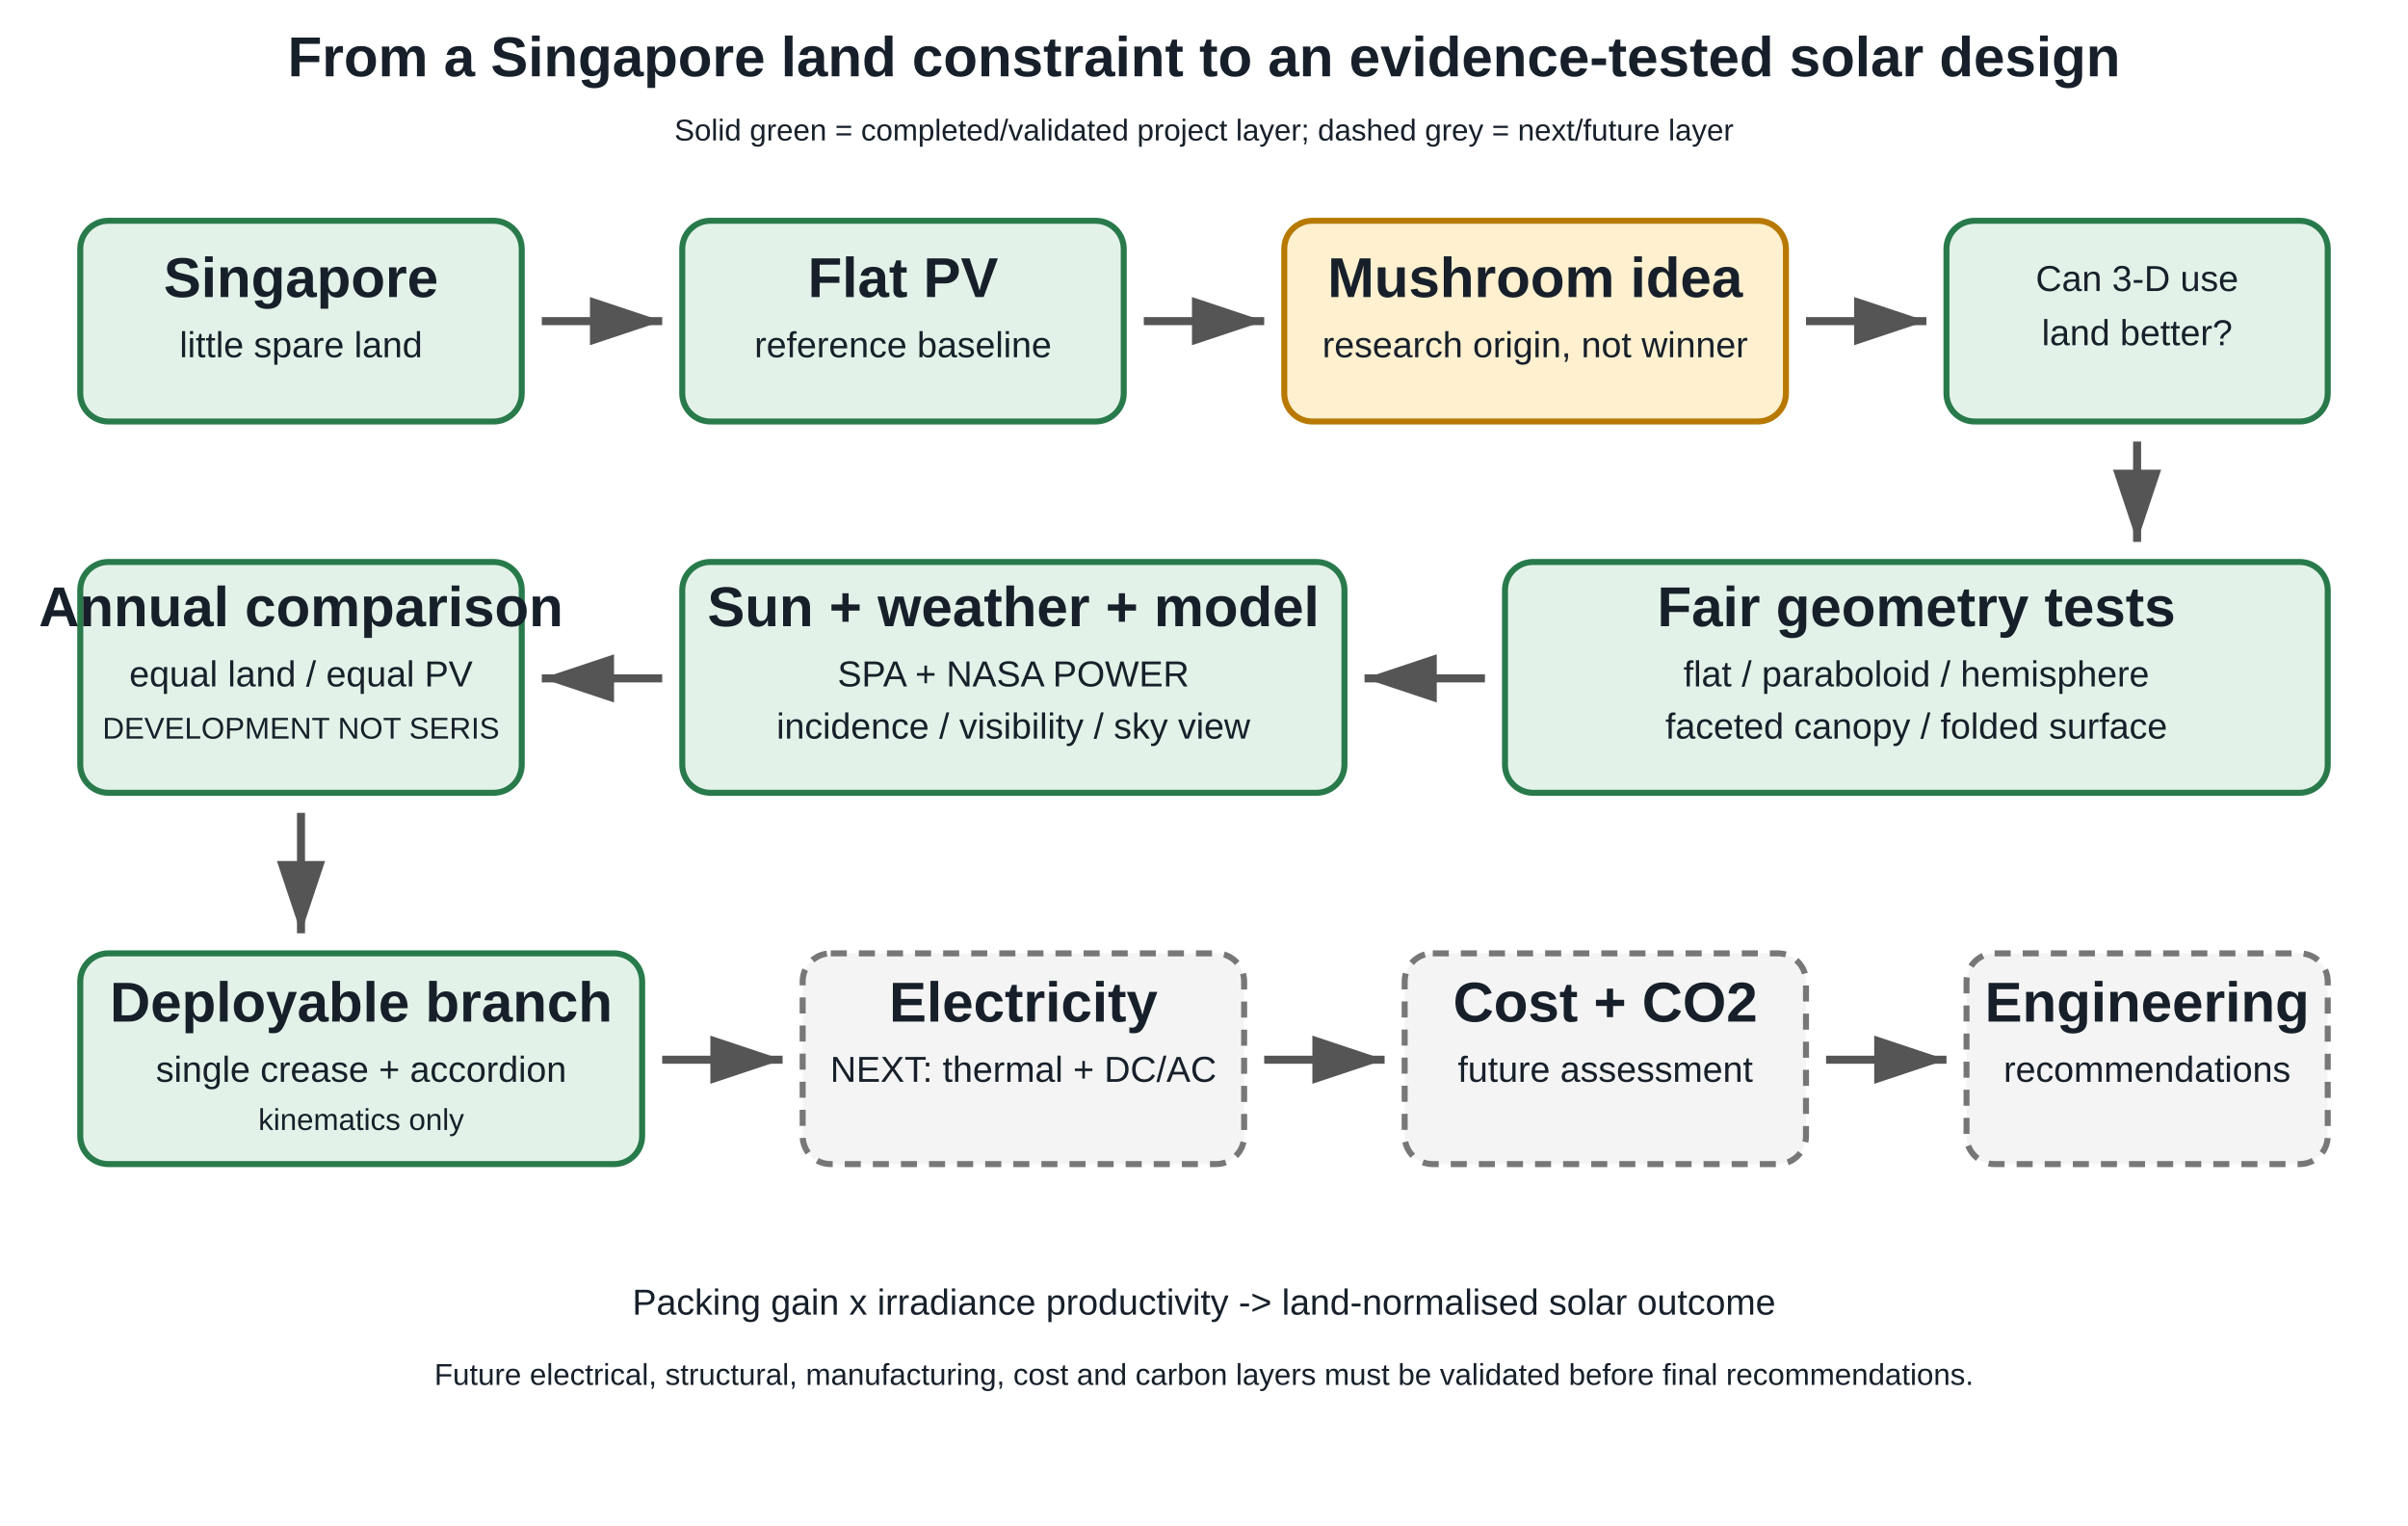
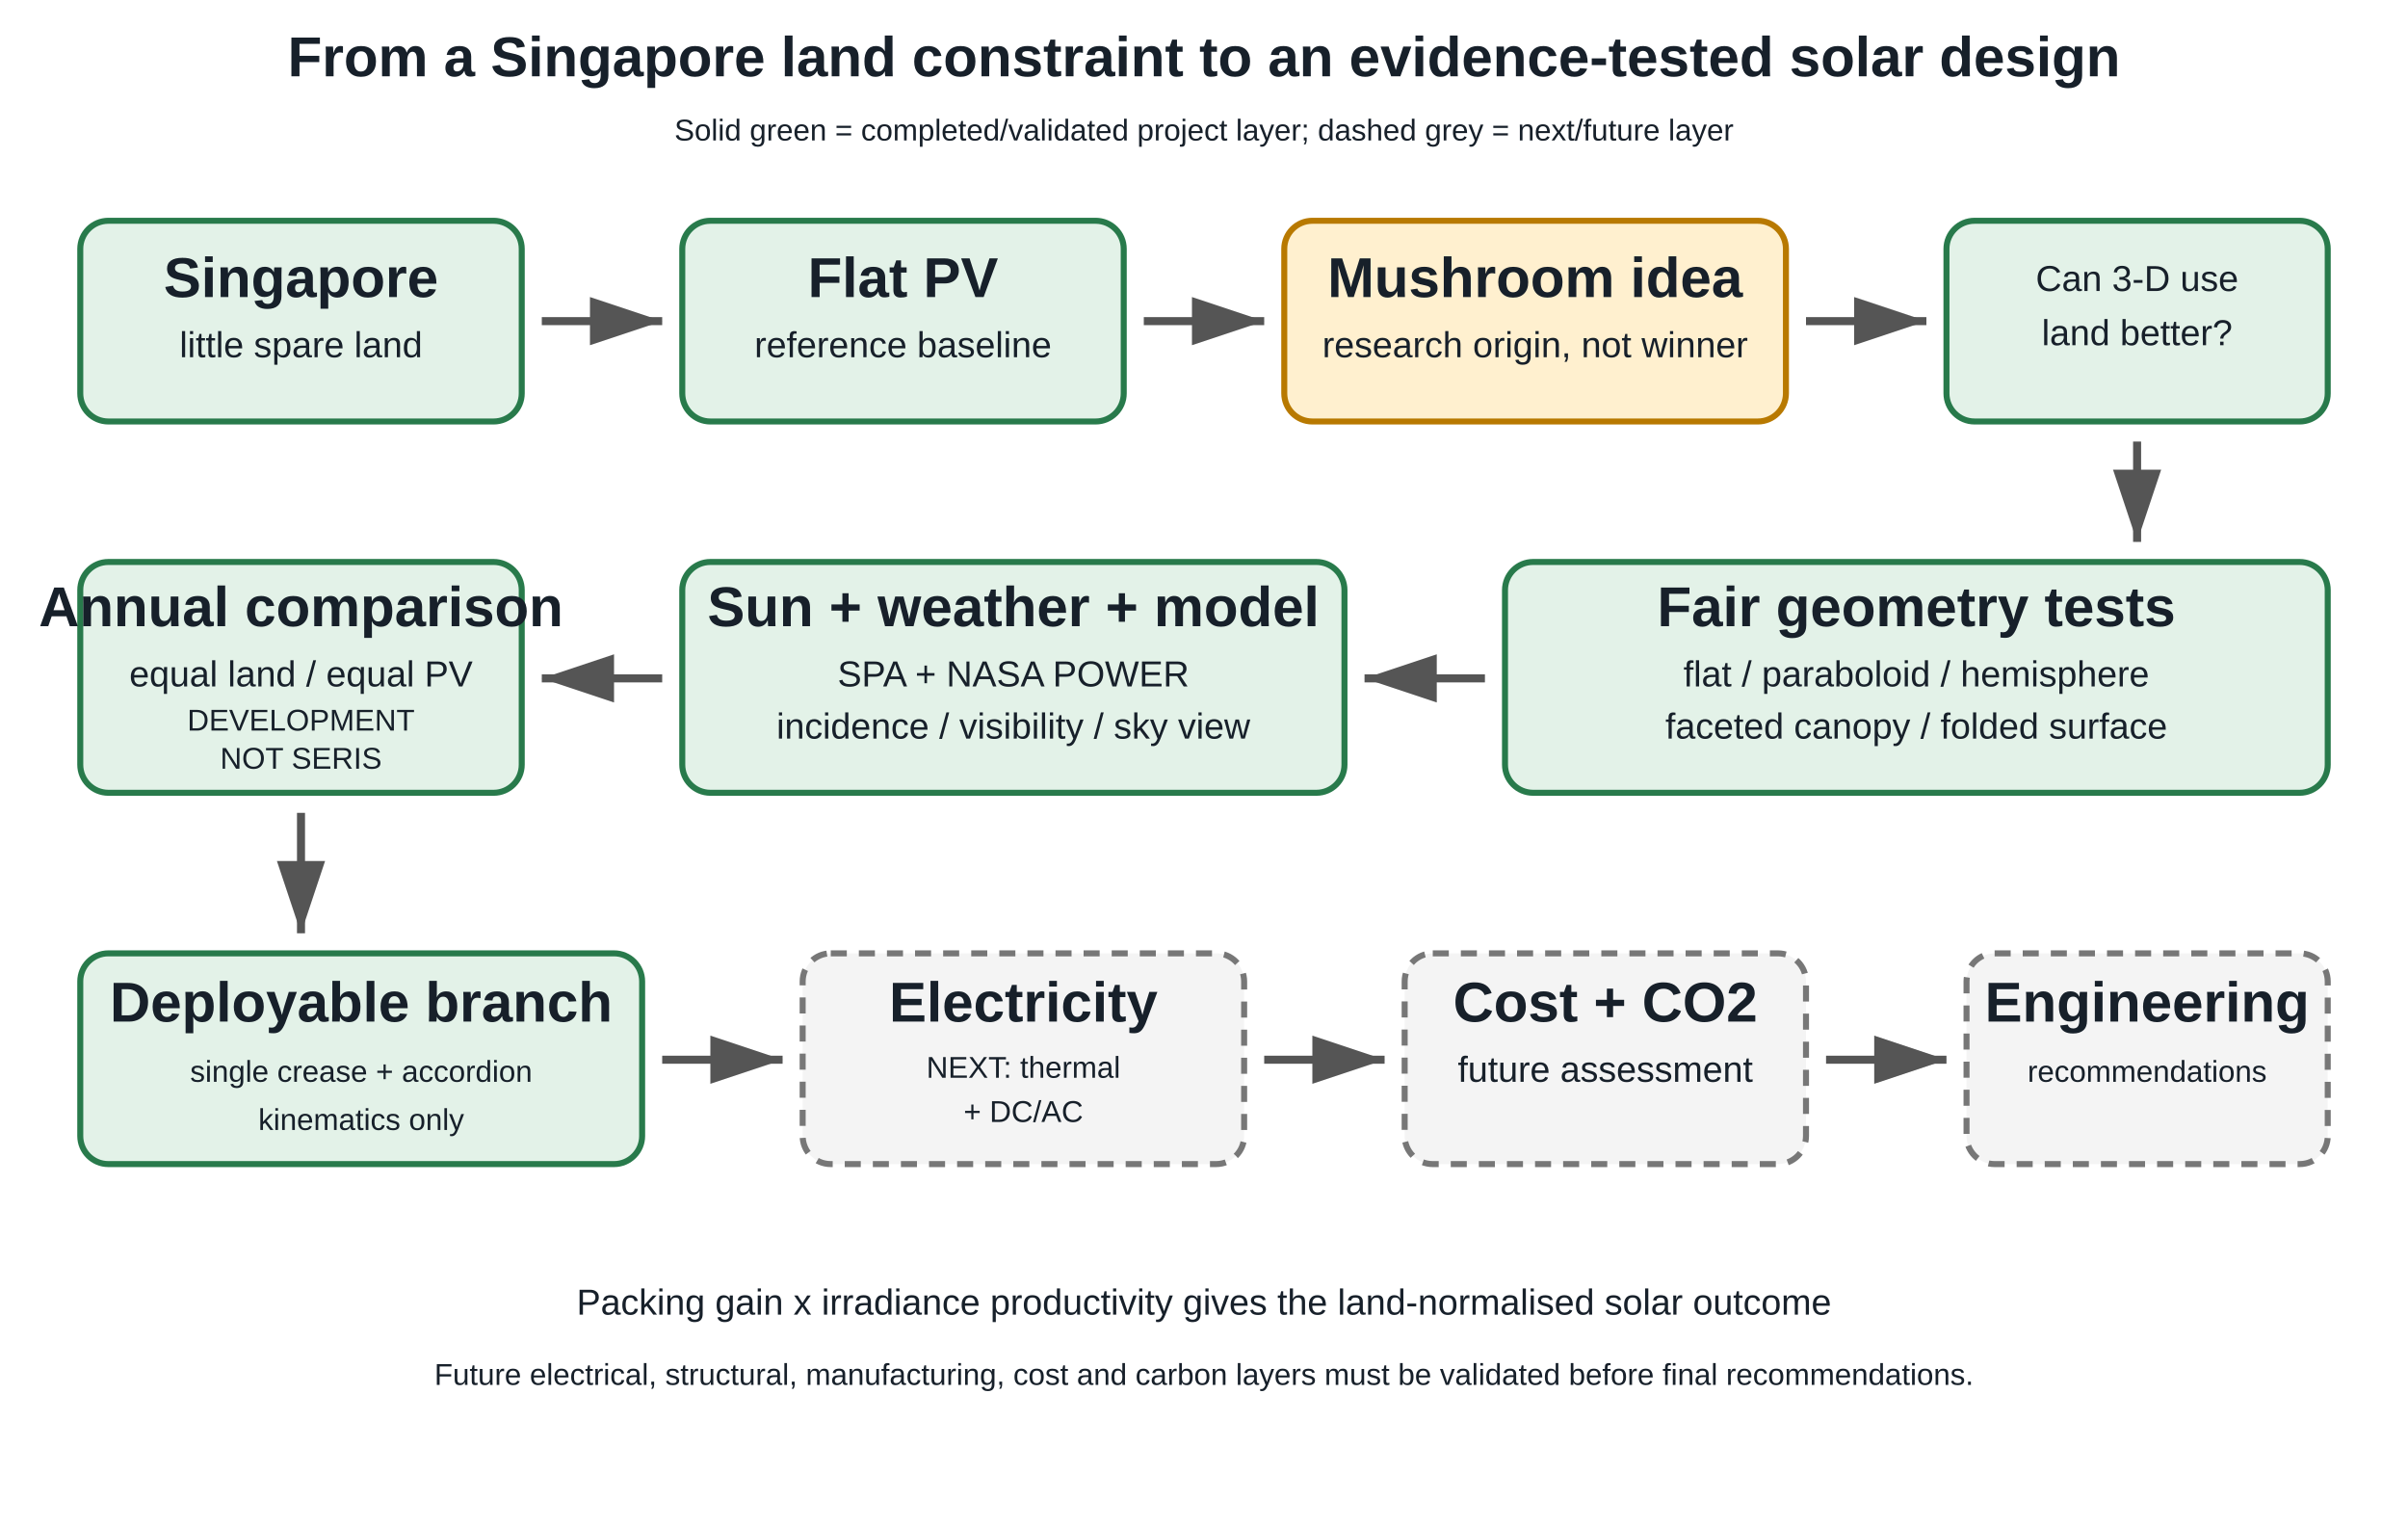
<svg xmlns="http://www.w3.org/2000/svg" width="1200" height="760" viewBox="0 0 1200 760">
  <style>text{font-family:Arial,sans-serif;fill:#17202a}.h{font-size:28px;font-weight:700}.t{font-size:18px}.s{font-size:15px}.done{fill:#e3f2e8;stroke:#287a4b;stroke-width:3}.future{fill:#f4f4f4;stroke:#777;stroke-width:3;stroke-dasharray:8 6}.origin{fill:#fff0cf;stroke:#b87900;stroke-width:3}.arr{stroke:#555;stroke-width:4;marker-end:url(#a)}</style>
  <defs>
    <marker id="a" markerWidth="10" markerHeight="10" refX="9" refY="3" orient="auto">
      <path d="M0,0 L0,6 L9,3 z" fill="#555" />
    </marker>
  </defs>
  <text x="600" y="38" text-anchor="middle" class="h">From a Singapore land constraint to an evidence-tested solar design</text>
  <text x="600" y="70" text-anchor="middle" class="s">Solid green = completed/validated project layer; dashed grey = next/future layer</text>
  <g transform="translate(40 110)">
    <rect width="220" height="100" rx="14" class="done" />
    <text x="110" y="38" text-anchor="middle" class="h">Singapore</text>
    <text x="110" y="68" text-anchor="middle" class="t">little spare land</text>
  </g>
  <line x1="270" y1="160" x2="330" y2="160" class="arr" />
  <g transform="translate(340 110)">
    <rect width="220" height="100" rx="14" class="done" />
    <text x="110" y="38" text-anchor="middle" class="h">Flat PV</text>
    <text x="110" y="68" text-anchor="middle" class="t">reference baseline</text>
  </g>
  <line x1="570" y1="160" x2="630" y2="160" class="arr" />
  <g transform="translate(640 110)">
    <rect width="250" height="100" rx="14" class="origin" />
    <text x="125" y="38" text-anchor="middle" class="h">Mushroom idea</text>
    <text x="125" y="68" text-anchor="middle" class="t">research origin, not winner</text>
  </g>
  <line x1="900" y1="160" x2="960" y2="160" class="arr" />
  <g transform="translate(970 110)">
    <rect width="190" height="100" rx="14" class="done" />
    <text x="95" y="35" text-anchor="middle" class="t">Can 3-D use</text>
    <text x="95" y="62" text-anchor="middle" class="t">land better?</text>
  </g>
  <line x1="1065" y1="220" x2="1065" y2="270" class="arr" />
  <g transform="translate(750 280)">
    <rect width="410" height="115" rx="14" class="done" />
    <text x="205" y="32" text-anchor="middle" class="h">Fair geometry tests</text>
    <text x="205" y="62" text-anchor="middle" class="t">flat / paraboloid / hemisphere</text>
    <text x="205" y="88" text-anchor="middle" class="t">faceted canopy / folded surface</text>
  </g>
  <line x1="740" y1="338" x2="680" y2="338" class="arr" />
  <g transform="translate(340 280)">
    <rect width="330" height="115" rx="14" class="done" />
    <text x="165" y="32" text-anchor="middle" class="h">Sun + weather + model</text>
    <text x="165" y="62" text-anchor="middle" class="t">SPA + NASA POWER</text>
    <text x="165" y="88" text-anchor="middle" class="t">incidence / visibility / sky view</text>
  </g>
  <line x1="330" y1="338" x2="270" y2="338" class="arr" />
  <g transform="translate(40 280)">
    <rect width="220" height="115" rx="14" class="done" />
    <text x="110" y="32" text-anchor="middle" class="h">Annual comparison</text>
    <text x="110" y="62" text-anchor="middle" class="t">equal land / equal PV</text>
-     <text x="110" y="88" text-anchor="middle" class="s">DEVELOPMENT NOT SERIS</text>
+     <text x="110" y="84" text-anchor="middle" class="s">DEVELOPMENT</text>
+     <text x="110" y="103" text-anchor="middle" class="s">NOT SERIS</text>
  </g>
  <line x1="150" y1="405" x2="150" y2="465" class="arr" />
  <g transform="translate(40 475)">
    <rect width="280" height="105" rx="14" class="done" />
    <text x="140" y="34" text-anchor="middle" class="h">Deployable branch</text>
-     <text x="140" y="64" text-anchor="middle" class="t">single crease + accordion</text>
+     <text x="140" y="64" text-anchor="middle" class="s">single crease + accordion</text>
    <text x="140" y="88" text-anchor="middle" class="s">kinematics only</text>
  </g>
  <line x1="330" y1="528" x2="390" y2="528" class="arr" />
  <g transform="translate(400 475)">
    <rect width="220" height="105" rx="14" class="future" />
    <text x="110" y="34" text-anchor="middle" class="h">Electricity</text>
-     <text x="110" y="64" text-anchor="middle" class="t">NEXT: thermal + DC/AC</text>
+     <text x="110" y="62" text-anchor="middle" class="s">NEXT: thermal</text>
+     <text x="110" y="84" text-anchor="middle" class="s">+ DC/AC</text>
  </g>
  <line x1="630" y1="528" x2="690" y2="528" class="arr" />
  <g transform="translate(700 475)">
    <rect width="200" height="105" rx="14" class="future" />
    <text x="100" y="34" text-anchor="middle" class="h">Cost + CO2</text>
    <text x="100" y="64" text-anchor="middle" class="t">future assessment</text>
  </g>
  <line x1="910" y1="528" x2="970" y2="528" class="arr" />
  <g transform="translate(980 475)">
    <rect width="180" height="105" rx="14" class="future" />
    <text x="90" y="34" text-anchor="middle" class="h">Engineering</text>
-     <text x="90" y="64" text-anchor="middle" class="t">recommendations</text>
+     <text x="90" y="64" text-anchor="middle" class="s">recommendations</text>
  </g>
-   <text x="600" y="655" text-anchor="middle" class="t">Packing gain x irradiance productivity -&gt; land-normalised solar outcome</text>
+   <text x="600" y="655" text-anchor="middle" class="t">Packing gain x irradiance productivity gives the land-normalised solar outcome</text>
  <text x="600" y="690" text-anchor="middle" class="s">Future electrical, structural, manufacturing, cost and carbon layers must be validated before final recommendations.</text>
</svg>
